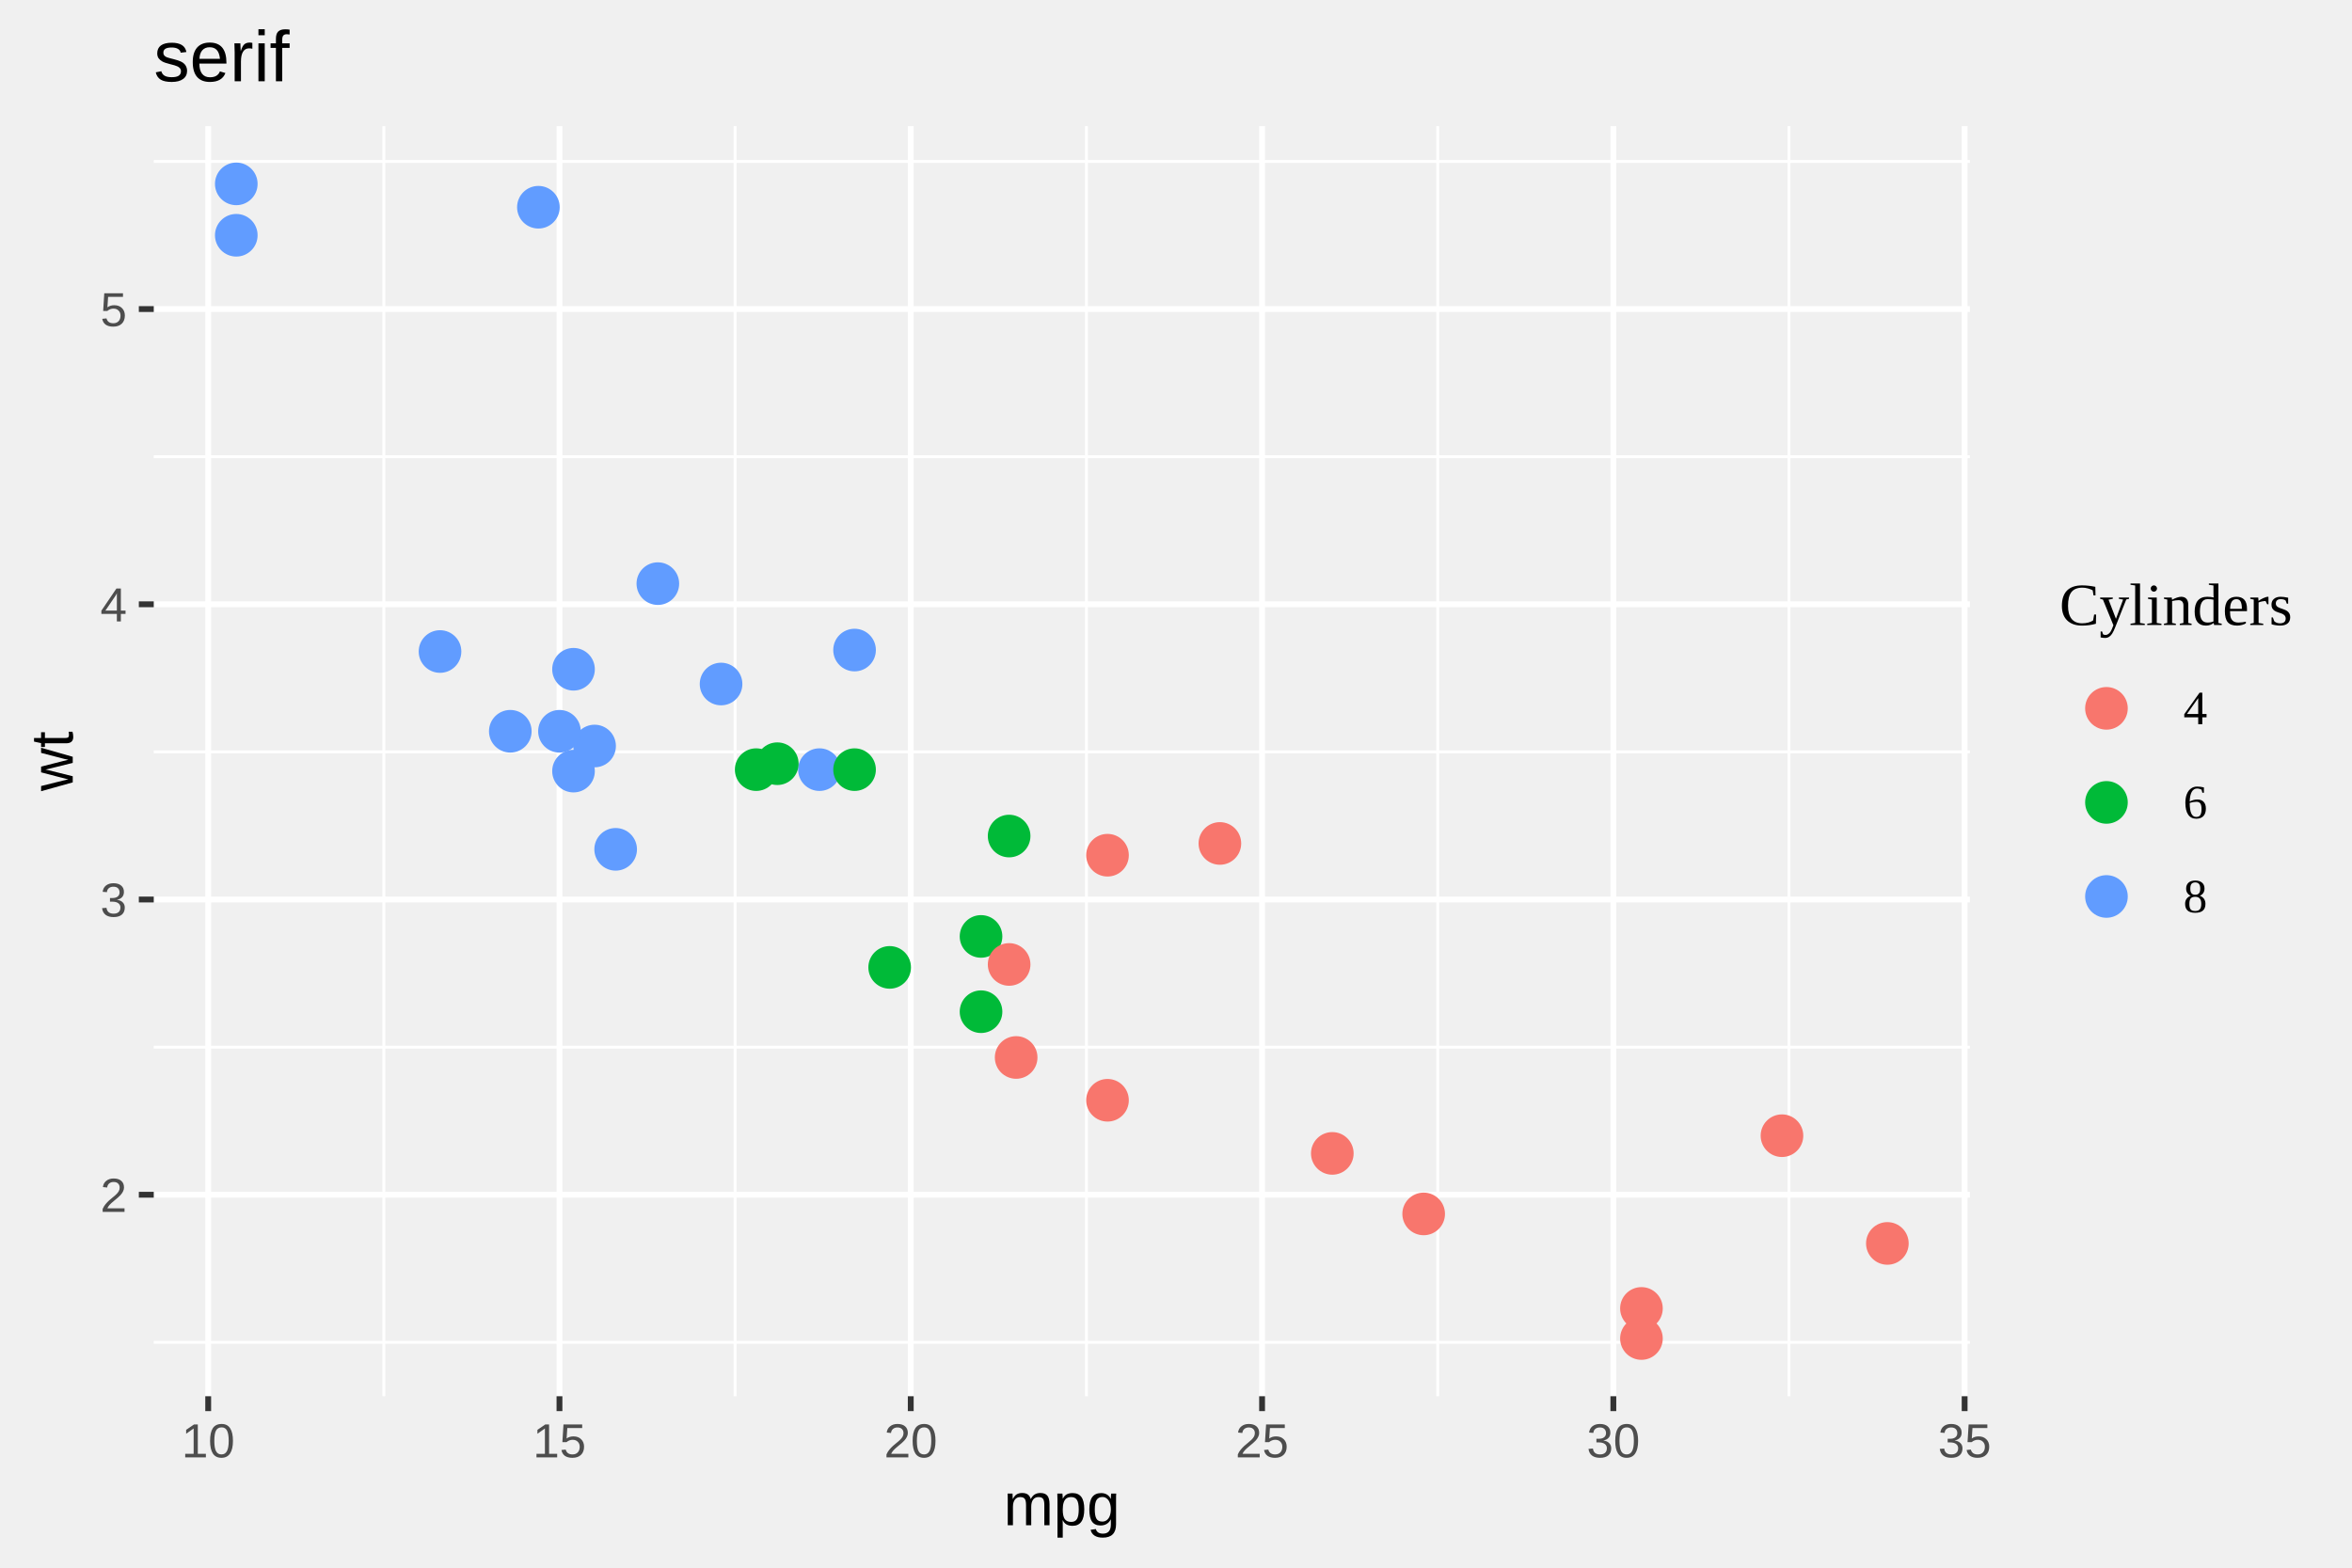
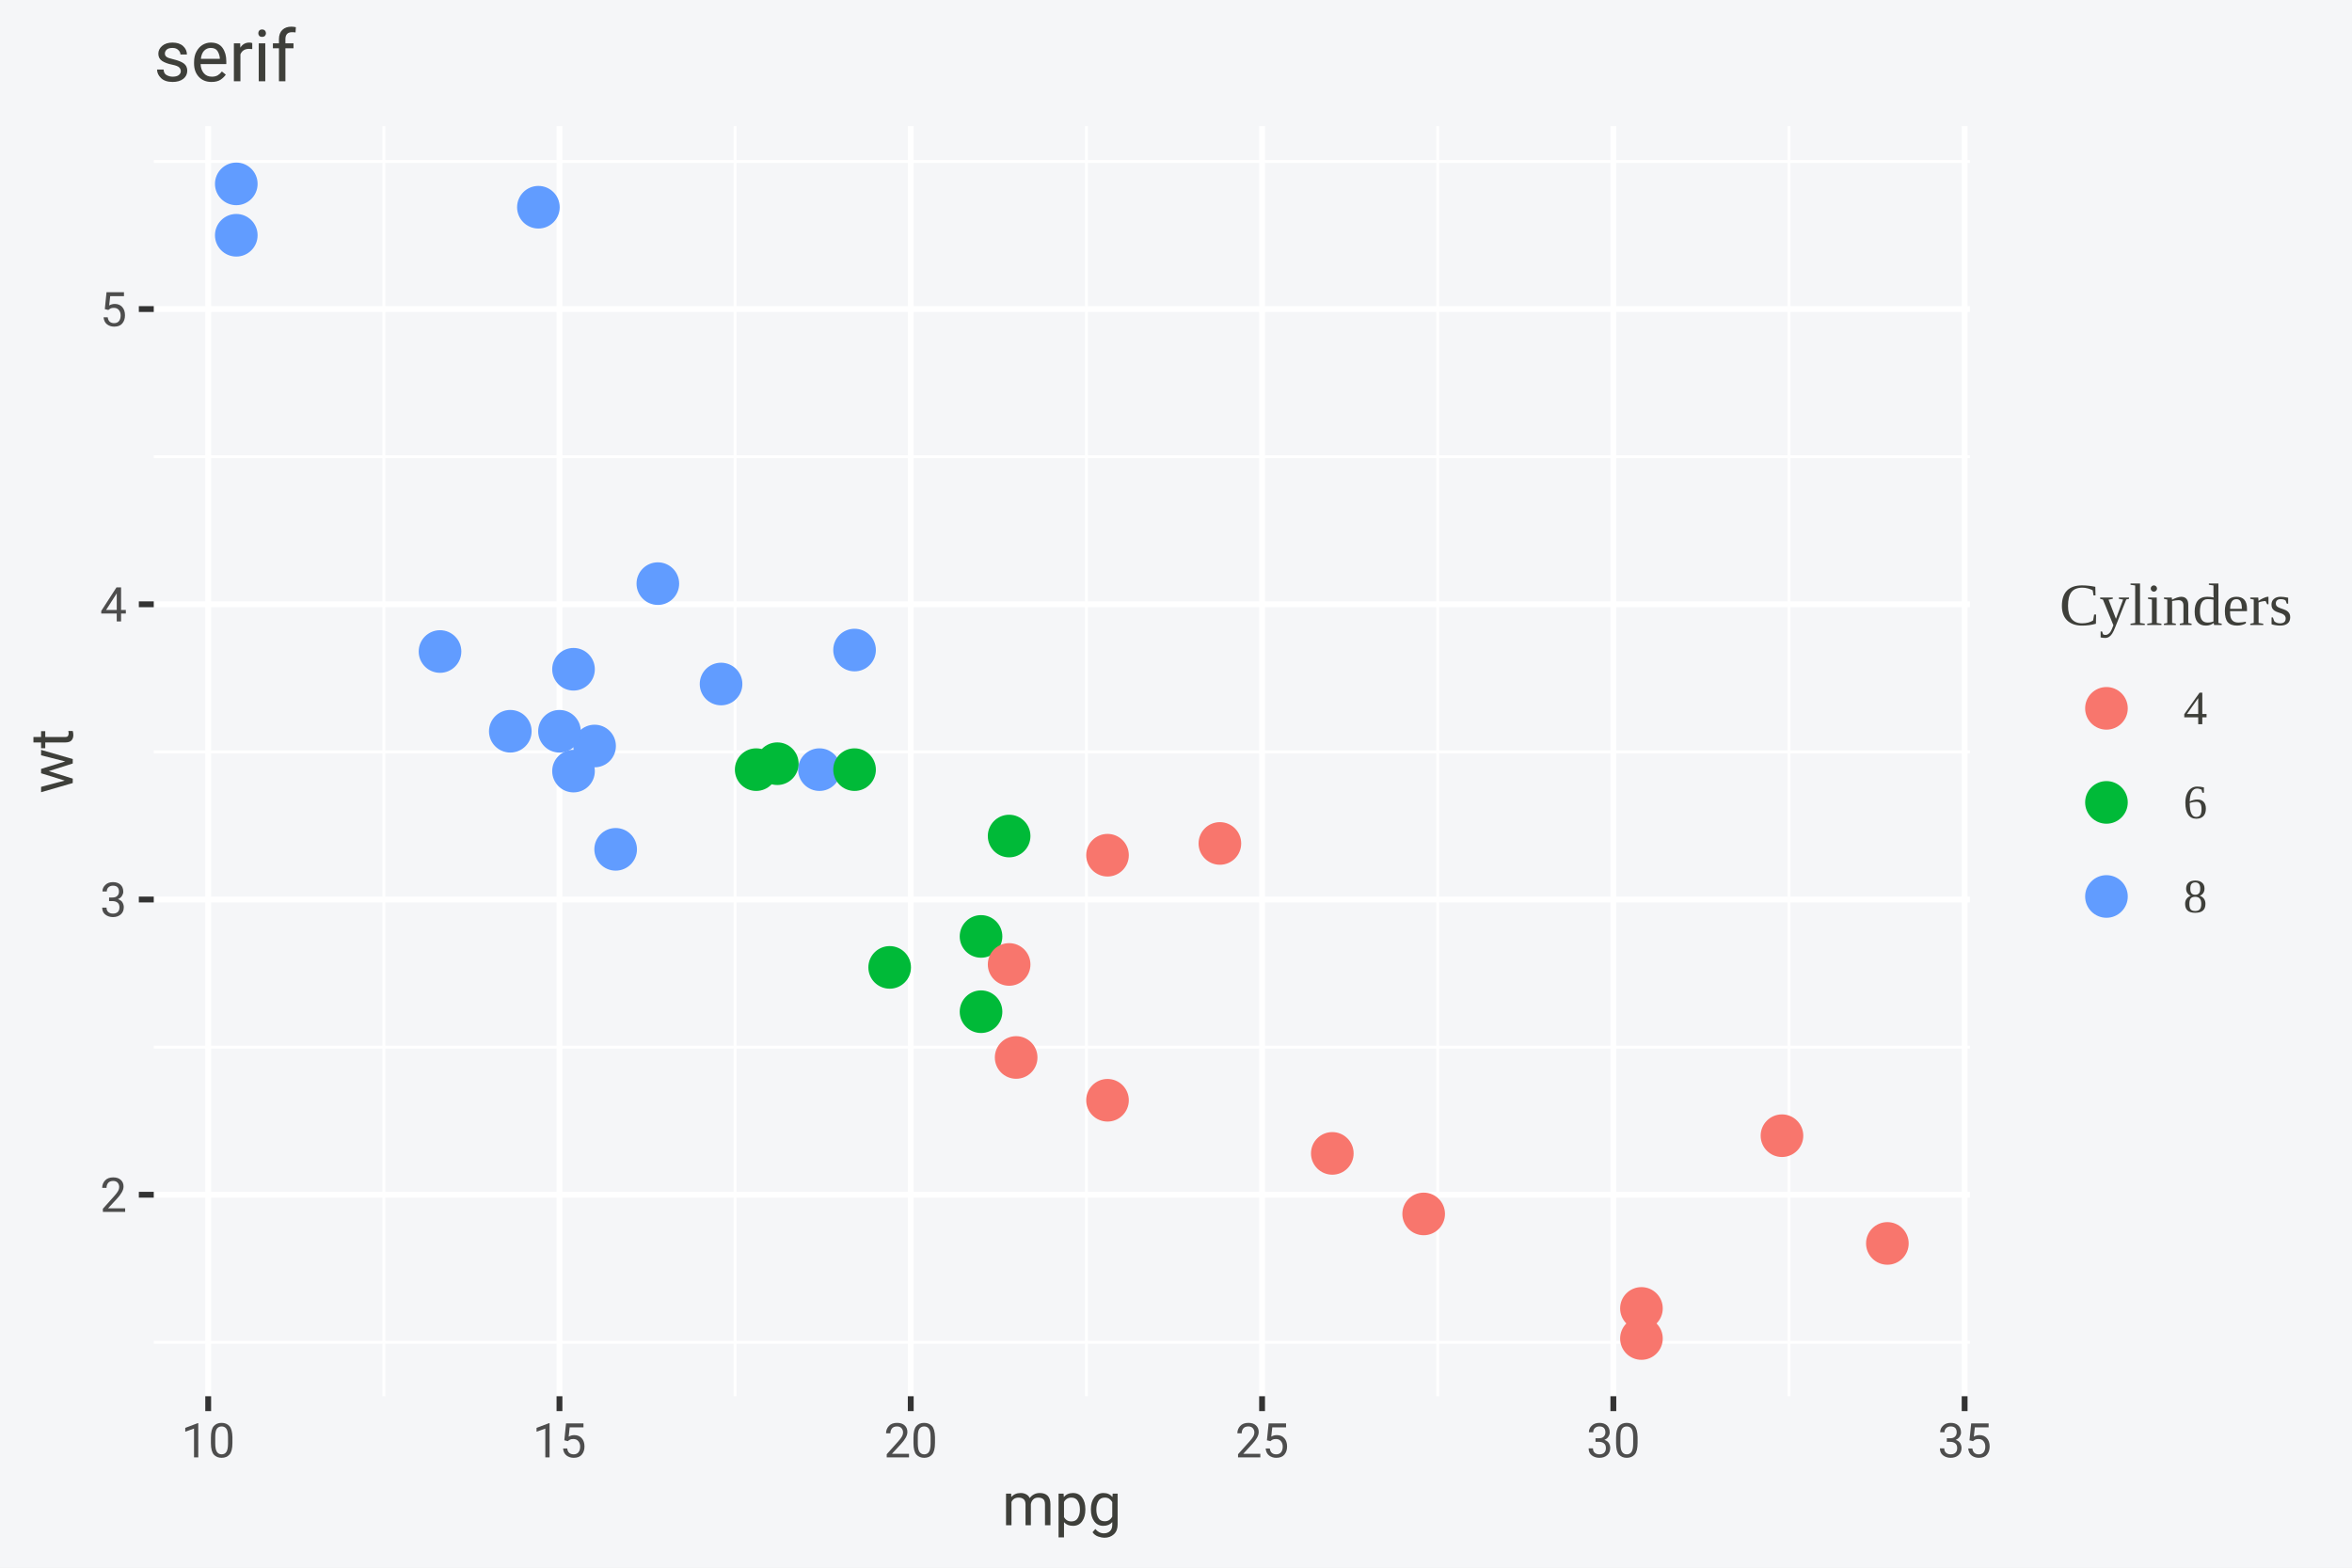
<svg xmlns="http://www.w3.org/2000/svg" width="432.00pt" height="288.00pt" viewBox="0 0 432.00 288.00">
  <g class="svglite">
    <defs>
      <style type="text/css">
-     .svglite line, .svglite polyline, .svglite polygon, .svglite path, .svglite rect, .svglite circle {
+     /* theme-aware-processed */
+     .svglite line, .svglite polyline, .svglite polygon, .svglite path, .svglite circle {
      fill: none;
-       stroke: #000000;
+       stroke: #3E3F3A;
+       stroke-linecap: round;
+       stroke-linejoin: round;
+       stroke-miterlimit: 10.00;
+     }
+     .svglite &gt; g &gt; rect {
+       fill: none;
+       stroke: #3E3F3A;
      stroke-linecap: round;
      stroke-linejoin: round;
      stroke-miterlimit: 10.00;
    }
    .svglite text {
      white-space: pre;
+       fill: #3E3F3A;
    }
    .svglite g.glyphgroup path {
      fill: inherit;
      stroke: none;
    }
  </style>
    </defs>
-     <rect width="100%" height="100%" style="stroke: none; fill: none;" />
+     <rect width="100%" height="100%" style="stroke: none; fill: #F5F6F8;" />
    <defs>
      <clipPath id="cpMC4wMHw0MzIuMDB8MC4wMHwyODguMDA=">
        <rect x="0.00" y="0.00" width="432.00" height="288.00" />
      </clipPath>
    </defs>
    <g clip-path="url(#cpMC4wMHw0MzIuMDB8MC4wMHwyODguMDA=)">
-       <rect x="0" y="0.00" width="432.00" height="288.00" style="stroke-width: 1.07; stroke: none;" />
-     </g>
+       <rect x="0" y="0.00" width="432.00" height="288.00" style="stroke-width: 1.07; stroke: none;" /> fill: #F5F6F8;' /&gt;
+ </g>
    <defs>
      <clipPath id="cpMjguMjR8MzYxLjgyfDIzLjE4fDI1Ni41MA==">
        <rect x="28.24" y="23.18" width="333.58" height="233.33" />
      </clipPath>
    </defs>
    <g clip-path="url(#cpMjguMjR8MzYxLjgyfDIzLjE4fDI1Ni41MA==)">
-       <rect x="28.24" y="23.18" width="333.58" height="233.33" style="stroke-width: 1.07; stroke: none;" />
-       <polyline points="28.24,246.60 361.82,246.60 " style="stroke-width: 0.53; stroke: #FFFFFF; stroke-linecap: butt;" />
+       <rect x="28.24" y="23.18" width="333.58" height="233.33" style="stroke-width: 1.07; stroke: none;" /> fill: #F5F6F8;' /&gt;
+ <polyline points="28.24,246.60 361.82,246.60 " style="stroke-width: 0.53; stroke: #FFFFFF; stroke-linecap: butt;" />
      <polyline points="28.24,192.37 361.82,192.37 " style="stroke-width: 0.53; stroke: #FFFFFF; stroke-linecap: butt;" />
      <polyline points="28.24,138.13 361.82,138.13 " style="stroke-width: 0.53; stroke: #FFFFFF; stroke-linecap: butt;" />
      <polyline points="28.24,83.90 361.82,83.90 " style="stroke-width: 0.53; stroke: #FFFFFF; stroke-linecap: butt;" />
      <polyline points="28.24,29.66 361.82,29.66 " style="stroke-width: 0.53; stroke: #FFFFFF; stroke-linecap: butt;" />
      <polyline points="70.50,256.50 70.50,23.18 " style="stroke-width: 0.53; stroke: #FFFFFF; stroke-linecap: butt;" />
      <polyline points="135.02,256.50 135.02,23.18 " style="stroke-width: 0.53; stroke: #FFFFFF; stroke-linecap: butt;" />
      <polyline points="199.55,256.50 199.55,23.18 " style="stroke-width: 0.53; stroke: #FFFFFF; stroke-linecap: butt;" />
      <polyline points="264.07,256.50 264.07,23.18 " style="stroke-width: 0.53; stroke: #FFFFFF; stroke-linecap: butt;" />
      <polyline points="328.59,256.50 328.59,23.18 " style="stroke-width: 0.53; stroke: #FFFFFF; stroke-linecap: butt;" />
      <polyline points="28.24,219.49 361.82,219.49 " style="stroke-width: 1.07; stroke: #FFFFFF; stroke-linecap: butt;" />
      <polyline points="28.24,165.25 361.82,165.25 " style="stroke-width: 1.07; stroke: #FFFFFF; stroke-linecap: butt;" />
      <polyline points="28.24,111.01 361.82,111.01 " style="stroke-width: 1.07; stroke: #FFFFFF; stroke-linecap: butt;" />
      <polyline points="28.24,56.78 361.82,56.78 " style="stroke-width: 1.07; stroke: #FFFFFF; stroke-linecap: butt;" />
      <polyline points="38.24,256.50 38.24,23.18 " style="stroke-width: 1.07; stroke: #FFFFFF; stroke-linecap: butt;" />
      <polyline points="102.76,256.50 102.76,23.18 " style="stroke-width: 1.07; stroke: #FFFFFF; stroke-linecap: butt;" />
      <polyline points="167.28,256.50 167.28,23.18 " style="stroke-width: 1.07; stroke: #FFFFFF; stroke-linecap: butt;" />
      <polyline points="231.81,256.50 231.81,23.18 " style="stroke-width: 1.07; stroke: #FFFFFF; stroke-linecap: butt;" />
      <polyline points="296.33,256.50 296.33,23.18 " style="stroke-width: 1.07; stroke: #FFFFFF; stroke-linecap: butt;" />
      <polyline points="360.85,256.50 360.85,23.18 " style="stroke-width: 1.07; stroke: #FFFFFF; stroke-linecap: butt;" />
      <circle cx="180.19" cy="185.86" r="3.56" style="stroke-width: 0.71; stroke: #00BA38; fill: #00BA38;" />
      <circle cx="180.19" cy="172.03" r="3.56" style="stroke-width: 0.71; stroke: #00BA38; fill: #00BA38;" />
      <circle cx="203.42" cy="202.13" r="3.56" style="stroke-width: 0.71; stroke: #F8766D; fill: #F8766D;" />
      <circle cx="185.35" cy="153.59" r="3.56" style="stroke-width: 0.71; stroke: #00BA38; fill: #00BA38;" />
      <circle cx="150.51" cy="141.39" r="3.56" style="stroke-width: 0.71; stroke: #619CFF; fill: #619CFF;" />
      <circle cx="142.77" cy="140.30" r="3.56" style="stroke-width: 0.71; stroke: #00BA38; fill: #00BA38;" />
      <circle cx="93.73" cy="134.34" r="3.56" style="stroke-width: 0.71; stroke: #619CFF; fill: #619CFF;" />
      <circle cx="224.06" cy="154.95" r="3.56" style="stroke-width: 0.71; stroke: #F8766D; fill: #F8766D;" />
      <circle cx="203.42" cy="157.11" r="3.56" style="stroke-width: 0.71; stroke: #F8766D; fill: #F8766D;" />
      <circle cx="156.96" cy="141.39" r="3.56" style="stroke-width: 0.71; stroke: #00BA38; fill: #00BA38;" />
      <circle cx="138.89" cy="141.39" r="3.56" style="stroke-width: 0.71; stroke: #00BA38; fill: #00BA38;" />
      <circle cx="120.83" cy="107.22" r="3.56" style="stroke-width: 0.71; stroke: #619CFF; fill: #619CFF;" />
      <circle cx="132.44" cy="125.66" r="3.56" style="stroke-width: 0.71; stroke: #619CFF; fill: #619CFF;" />
      <circle cx="105.34" cy="122.95" r="3.56" style="stroke-width: 0.71; stroke: #619CFF; fill: #619CFF;" />
      <circle cx="43.40" cy="43.22" r="3.56" style="stroke-width: 0.71; stroke: #619CFF; fill: #619CFF;" />
      <circle cx="43.40" cy="33.78" r="3.56" style="stroke-width: 0.71; stroke: #619CFF; fill: #619CFF;" />
      <circle cx="98.89" cy="38.07" r="3.56" style="stroke-width: 0.71; stroke: #619CFF; fill: #619CFF;" />
      <circle cx="327.30" cy="208.64" r="3.56" style="stroke-width: 0.71; stroke: #F8766D; fill: #F8766D;" />
      <circle cx="301.49" cy="240.37" r="3.56" style="stroke-width: 0.71; stroke: #F8766D; fill: #F8766D;" />
      <circle cx="346.66" cy="228.43" r="3.56" style="stroke-width: 0.71; stroke: #F8766D; fill: #F8766D;" />
      <circle cx="186.64" cy="194.27" r="3.56" style="stroke-width: 0.71; stroke: #F8766D; fill: #F8766D;" />
      <circle cx="109.21" cy="137.05" r="3.56" style="stroke-width: 0.71; stroke: #619CFF; fill: #619CFF;" />
      <circle cx="105.34" cy="141.66" r="3.56" style="stroke-width: 0.71; stroke: #619CFF; fill: #619CFF;" />
      <circle cx="80.82" cy="119.69" r="3.56" style="stroke-width: 0.71; stroke: #619CFF; fill: #619CFF;" />
      <circle cx="156.96" cy="119.42" r="3.56" style="stroke-width: 0.71; stroke: #619CFF; fill: #619CFF;" />
      <circle cx="261.49" cy="223.01" r="3.56" style="stroke-width: 0.71; stroke: #F8766D; fill: #F8766D;" />
      <circle cx="244.71" cy="211.89" r="3.56" style="stroke-width: 0.71; stroke: #F8766D; fill: #F8766D;" />
      <circle cx="301.49" cy="245.90" r="3.56" style="stroke-width: 0.71; stroke: #F8766D; fill: #F8766D;" />
      <circle cx="113.08" cy="156.03" r="3.56" style="stroke-width: 0.71; stroke: #619CFF; fill: #619CFF;" />
      <circle cx="163.41" cy="177.72" r="3.56" style="stroke-width: 0.71; stroke: #00BA38; fill: #00BA38;" />
      <circle cx="102.76" cy="134.34" r="3.56" style="stroke-width: 0.71; stroke: #619CFF; fill: #619CFF;" />
      <circle cx="185.35" cy="177.18" r="3.56" style="stroke-width: 0.71; stroke: #F8766D; fill: #F8766D;" />
    </g>
    <g clip-path="url(#cpMC4wMHw0MzIuMDB8MC4wMHwyODguMDA=)">
-       <text x="23.31" y="222.64" text-anchor="end" style="font-size: 8.80px;fill: #4D4D4D; font-family: &quot;Arial&quot;;" textLength="4.89px" lengthAdjust="spacingAndGlyphs">2</text>
-       <text x="23.31" y="168.40" text-anchor="end" style="font-size: 8.80px;fill: #4D4D4D; font-family: &quot;Arial&quot;;" textLength="4.89px" lengthAdjust="spacingAndGlyphs">3</text>
-       <text x="23.31" y="114.16" text-anchor="end" style="font-size: 8.80px;fill: #4D4D4D; font-family: &quot;Arial&quot;;" textLength="4.89px" lengthAdjust="spacingAndGlyphs">4</text>
-       <text x="23.31" y="59.93" text-anchor="end" style="font-size: 8.80px;fill: #4D4D4D; font-family: &quot;Arial&quot;;" textLength="4.89px" lengthAdjust="spacingAndGlyphs">5</text>
+       <text x="23.31" y="222.64" text-anchor="end" style="font-size: 8.80px;fill: #4D4D4D; font-family: &quot;Roboto&quot;, -apple-system, BlinkMacSystemFont, &quot;Segoe UI&quot;, system-ui, sans-serif;" textLength="4.89px" lengthAdjust="spacingAndGlyphs">2</text>
+       <text x="23.31" y="168.40" text-anchor="end" style="font-size: 8.80px;fill: #4D4D4D; font-family: &quot;Roboto&quot;, -apple-system, BlinkMacSystemFont, &quot;Segoe UI&quot;, system-ui, sans-serif;" textLength="4.89px" lengthAdjust="spacingAndGlyphs">3</text>
+       <text x="23.31" y="114.16" text-anchor="end" style="font-size: 8.80px;fill: #4D4D4D; font-family: &quot;Roboto&quot;, -apple-system, BlinkMacSystemFont, &quot;Segoe UI&quot;, system-ui, sans-serif;" textLength="4.89px" lengthAdjust="spacingAndGlyphs">4</text>
+       <text x="23.31" y="59.93" text-anchor="end" style="font-size: 8.80px;fill: #4D4D4D; font-family: &quot;Roboto&quot;, -apple-system, BlinkMacSystemFont, &quot;Segoe UI&quot;, system-ui, sans-serif;" textLength="4.89px" lengthAdjust="spacingAndGlyphs">5</text>
      <polyline points="25.50,219.49 28.24,219.49 " style="stroke-width: 1.07; stroke: #333333; stroke-linecap: butt;" />
      <polyline points="25.50,165.25 28.24,165.25 " style="stroke-width: 1.07; stroke: #333333; stroke-linecap: butt;" />
      <polyline points="25.50,111.01 28.24,111.01 " style="stroke-width: 1.07; stroke: #333333; stroke-linecap: butt;" />
      <polyline points="25.50,56.78 28.24,56.78 " style="stroke-width: 1.07; stroke: #333333; stroke-linecap: butt;" />
      <polyline points="38.24,259.24 38.24,256.50 " style="stroke-width: 1.07; stroke: #333333; stroke-linecap: butt;" />
      <polyline points="102.76,259.24 102.76,256.50 " style="stroke-width: 1.07; stroke: #333333; stroke-linecap: butt;" />
      <polyline points="167.28,259.24 167.28,256.50 " style="stroke-width: 1.07; stroke: #333333; stroke-linecap: butt;" />
      <polyline points="231.81,259.24 231.81,256.50 " style="stroke-width: 1.07; stroke: #333333; stroke-linecap: butt;" />
      <polyline points="296.33,259.24 296.33,256.50 " style="stroke-width: 1.07; stroke: #333333; stroke-linecap: butt;" />
      <polyline points="360.85,259.24 360.85,256.50 " style="stroke-width: 1.07; stroke: #333333; stroke-linecap: butt;" />
-       <text x="38.24" y="267.74" text-anchor="middle" style="font-size: 8.80px;fill: #4D4D4D; font-family: &quot;Arial&quot;;" textLength="9.78px" lengthAdjust="spacingAndGlyphs">10</text>
-       <text x="102.76" y="267.74" text-anchor="middle" style="font-size: 8.80px;fill: #4D4D4D; font-family: &quot;Arial&quot;;" textLength="9.78px" lengthAdjust="spacingAndGlyphs">15</text>
-       <text x="167.28" y="267.74" text-anchor="middle" style="font-size: 8.80px;fill: #4D4D4D; font-family: &quot;Arial&quot;;" textLength="9.78px" lengthAdjust="spacingAndGlyphs">20</text>
-       <text x="231.81" y="267.74" text-anchor="middle" style="font-size: 8.80px;fill: #4D4D4D; font-family: &quot;Arial&quot;;" textLength="9.78px" lengthAdjust="spacingAndGlyphs">25</text>
-       <text x="296.33" y="267.74" text-anchor="middle" style="font-size: 8.80px;fill: #4D4D4D; font-family: &quot;Arial&quot;;" textLength="9.78px" lengthAdjust="spacingAndGlyphs">30</text>
-       <text x="360.85" y="267.74" text-anchor="middle" style="font-size: 8.80px;fill: #4D4D4D; font-family: &quot;Arial&quot;;" textLength="9.78px" lengthAdjust="spacingAndGlyphs">35</text>
-       <text x="195.03" y="280.20" text-anchor="middle" style="font-size: 11.00px; font-family: &quot;Arial&quot;;" textLength="21.41px" lengthAdjust="spacingAndGlyphs">mpg</text>
-       <text transform="translate(13.36,139.84) rotate(-90)" text-anchor="middle" style="font-size: 11.00px; font-family: &quot;Arial&quot;;" textLength="11.00px" lengthAdjust="spacingAndGlyphs">wt</text>
-       <rect x="372.78" y="100.87" width="53.74" height="77.94" style="stroke-width: 0.75; stroke: none;" />
-       <rect x="372.78" y="100.87" width="53.74" height="77.94" style="stroke-width: 1.07; stroke: none;" />
-       <text x="378.26" y="114.82" style="font-size: 11.00px; font-family: &quot;Times New Roman&quot;;" textLength="42.78px" lengthAdjust="spacingAndGlyphs">Cylinders</text>
-       <rect x="378.26" y="121.49" width="17.28" height="17.28" style="stroke-width: 1.07; stroke: none;" />
-       <circle cx="386.90" cy="130.13" r="3.56" style="stroke-width: 0.71; stroke: #F8766D; fill: #F8766D;" />
-       <rect x="378.26" y="138.77" width="17.28" height="17.28" style="stroke-width: 1.07; stroke: none;" />
-       <circle cx="386.90" cy="147.41" r="3.56" style="stroke-width: 0.71; stroke: #00BA38; fill: #00BA38;" />
-       <rect x="378.26" y="156.05" width="17.28" height="17.28" style="stroke-width: 1.07; stroke: none;" />
-       <circle cx="386.90" cy="164.69" r="3.56" style="stroke-width: 0.71; stroke: #619CFF; fill: #619CFF;" />
+       <text x="38.24" y="267.74" text-anchor="middle" style="font-size: 8.80px;fill: #4D4D4D; font-family: &quot;Roboto&quot;, -apple-system, BlinkMacSystemFont, &quot;Segoe UI&quot;, system-ui, sans-serif;" textLength="9.78px" lengthAdjust="spacingAndGlyphs">10</text>
+       <text x="102.76" y="267.74" text-anchor="middle" style="font-size: 8.80px;fill: #4D4D4D; font-family: &quot;Roboto&quot;, -apple-system, BlinkMacSystemFont, &quot;Segoe UI&quot;, system-ui, sans-serif;" textLength="9.78px" lengthAdjust="spacingAndGlyphs">15</text>
+       <text x="167.28" y="267.74" text-anchor="middle" style="font-size: 8.80px;fill: #4D4D4D; font-family: &quot;Roboto&quot;, -apple-system, BlinkMacSystemFont, &quot;Segoe UI&quot;, system-ui, sans-serif;" textLength="9.78px" lengthAdjust="spacingAndGlyphs">20</text>
+       <text x="231.81" y="267.74" text-anchor="middle" style="font-size: 8.80px;fill: #4D4D4D; font-family: &quot;Roboto&quot;, -apple-system, BlinkMacSystemFont, &quot;Segoe UI&quot;, system-ui, sans-serif;" textLength="9.78px" lengthAdjust="spacingAndGlyphs">25</text>
+       <text x="296.33" y="267.74" text-anchor="middle" style="font-size: 8.80px;fill: #4D4D4D; font-family: &quot;Roboto&quot;, -apple-system, BlinkMacSystemFont, &quot;Segoe UI&quot;, system-ui, sans-serif;" textLength="9.78px" lengthAdjust="spacingAndGlyphs">30</text>
+       <text x="360.85" y="267.74" text-anchor="middle" style="font-size: 8.80px;fill: #4D4D4D; font-family: &quot;Roboto&quot;, -apple-system, BlinkMacSystemFont, &quot;Segoe UI&quot;, system-ui, sans-serif;" textLength="9.78px" lengthAdjust="spacingAndGlyphs">35</text>
+       <text x="195.03" y="280.20" text-anchor="middle" style="font-size: 11.00px; font-family: &quot;Roboto&quot;, -apple-system, BlinkMacSystemFont, &quot;Segoe UI&quot;, system-ui, sans-serif;" textLength="21.41px" lengthAdjust="spacingAndGlyphs">mpg</text>
+       <text transform="translate(13.36,139.84) rotate(-90)" text-anchor="middle" style="font-size: 11.00px; font-family: &quot;Roboto&quot;, -apple-system, BlinkMacSystemFont, &quot;Segoe UI&quot;, system-ui, sans-serif;" textLength="11.00px" lengthAdjust="spacingAndGlyphs">wt</text>
+       <rect x="372.78" y="100.87" width="53.74" height="77.94" style="stroke-width: 0.75; stroke: none;" /> fill: #F5F6F8;' /&gt;
+ <rect x="372.78" y="100.87" width="53.74" height="77.94" style="stroke-width: 1.07; stroke: none;" /> fill: #F5F6F8;' /&gt;
+ <text x="378.26" y="114.82" style="font-size: 11.00px; font-family: &quot;Times New Roman&quot;;" textLength="42.78px" lengthAdjust="spacingAndGlyphs">Cylinders</text>
+       <rect x="378.26" y="121.49" width="17.28" height="17.28" style="stroke-width: 1.07; stroke: none;" /> fill: #F5F6F8;' /&gt;
+ <circle cx="386.90" cy="130.13" r="3.56" style="stroke-width: 0.71; stroke: #F8766D; fill: #F8766D;" />
+       <rect x="378.26" y="138.77" width="17.28" height="17.28" style="stroke-width: 1.07; stroke: none;" /> fill: #F5F6F8;' /&gt;
+ <circle cx="386.90" cy="147.41" r="3.56" style="stroke-width: 0.71; stroke: #00BA38; fill: #00BA38;" />
+       <rect x="378.26" y="156.05" width="17.28" height="17.28" style="stroke-width: 1.07; stroke: none;" /> fill: #F5F6F8;' /&gt;
+ <circle cx="386.90" cy="164.69" r="3.56" style="stroke-width: 0.71; stroke: #619CFF; fill: #619CFF;" />
      <text x="401.02" y="133.05" style="font-size: 8.80px; font-family: &quot;Times New Roman&quot;;" textLength="4.41px" lengthAdjust="spacingAndGlyphs">4</text>
      <text x="401.02" y="150.33" style="font-size: 8.80px; font-family: &quot;Times New Roman&quot;;" textLength="4.41px" lengthAdjust="spacingAndGlyphs">6</text>
      <text x="401.02" y="167.61" style="font-size: 8.80px; font-family: &quot;Times New Roman&quot;;" textLength="4.41px" lengthAdjust="spacingAndGlyphs">8</text>
-       <text x="28.24" y="14.93" style="font-size: 13.20px; font-family: &quot;Arial&quot;;" textLength="24.91px" lengthAdjust="spacingAndGlyphs">serif</text>
+       <text x="28.24" y="14.93" style="font-size: 13.20px; font-family: &quot;Roboto&quot;, -apple-system, BlinkMacSystemFont, &quot;Segoe UI&quot;, system-ui, sans-serif;" textLength="24.91px" lengthAdjust="spacingAndGlyphs">serif</text>
    </g>
  </g>
</svg>
